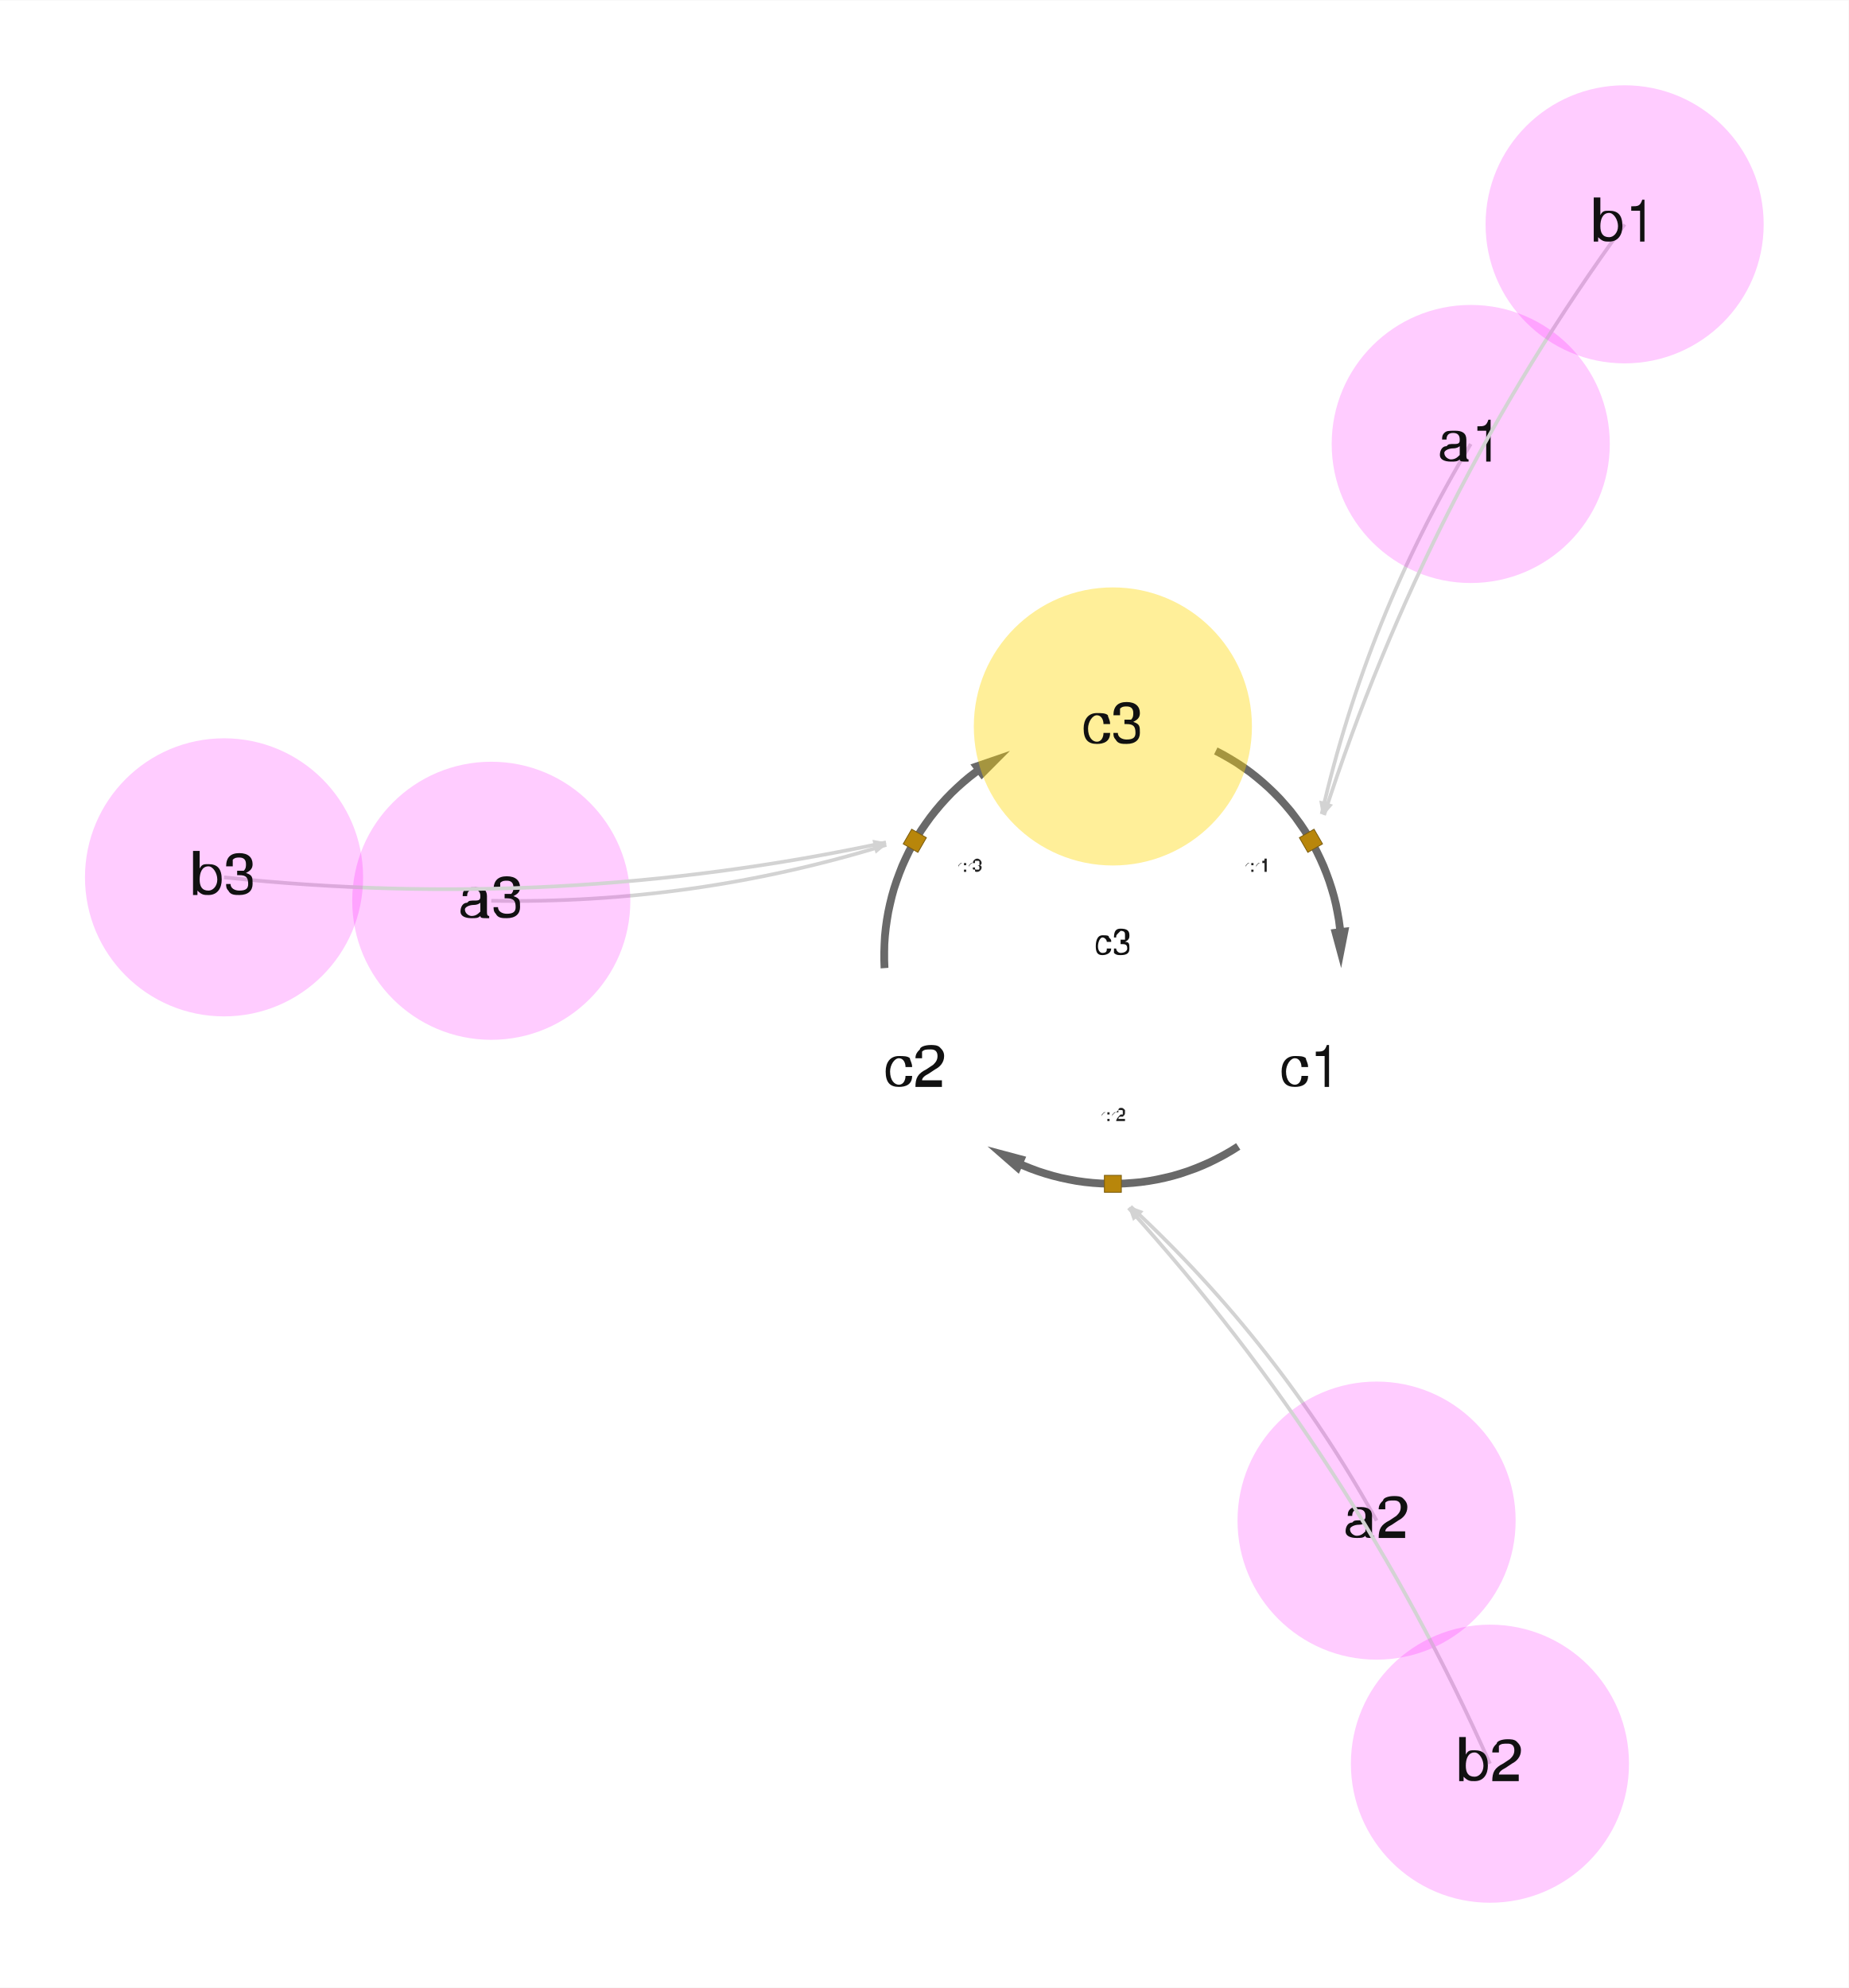
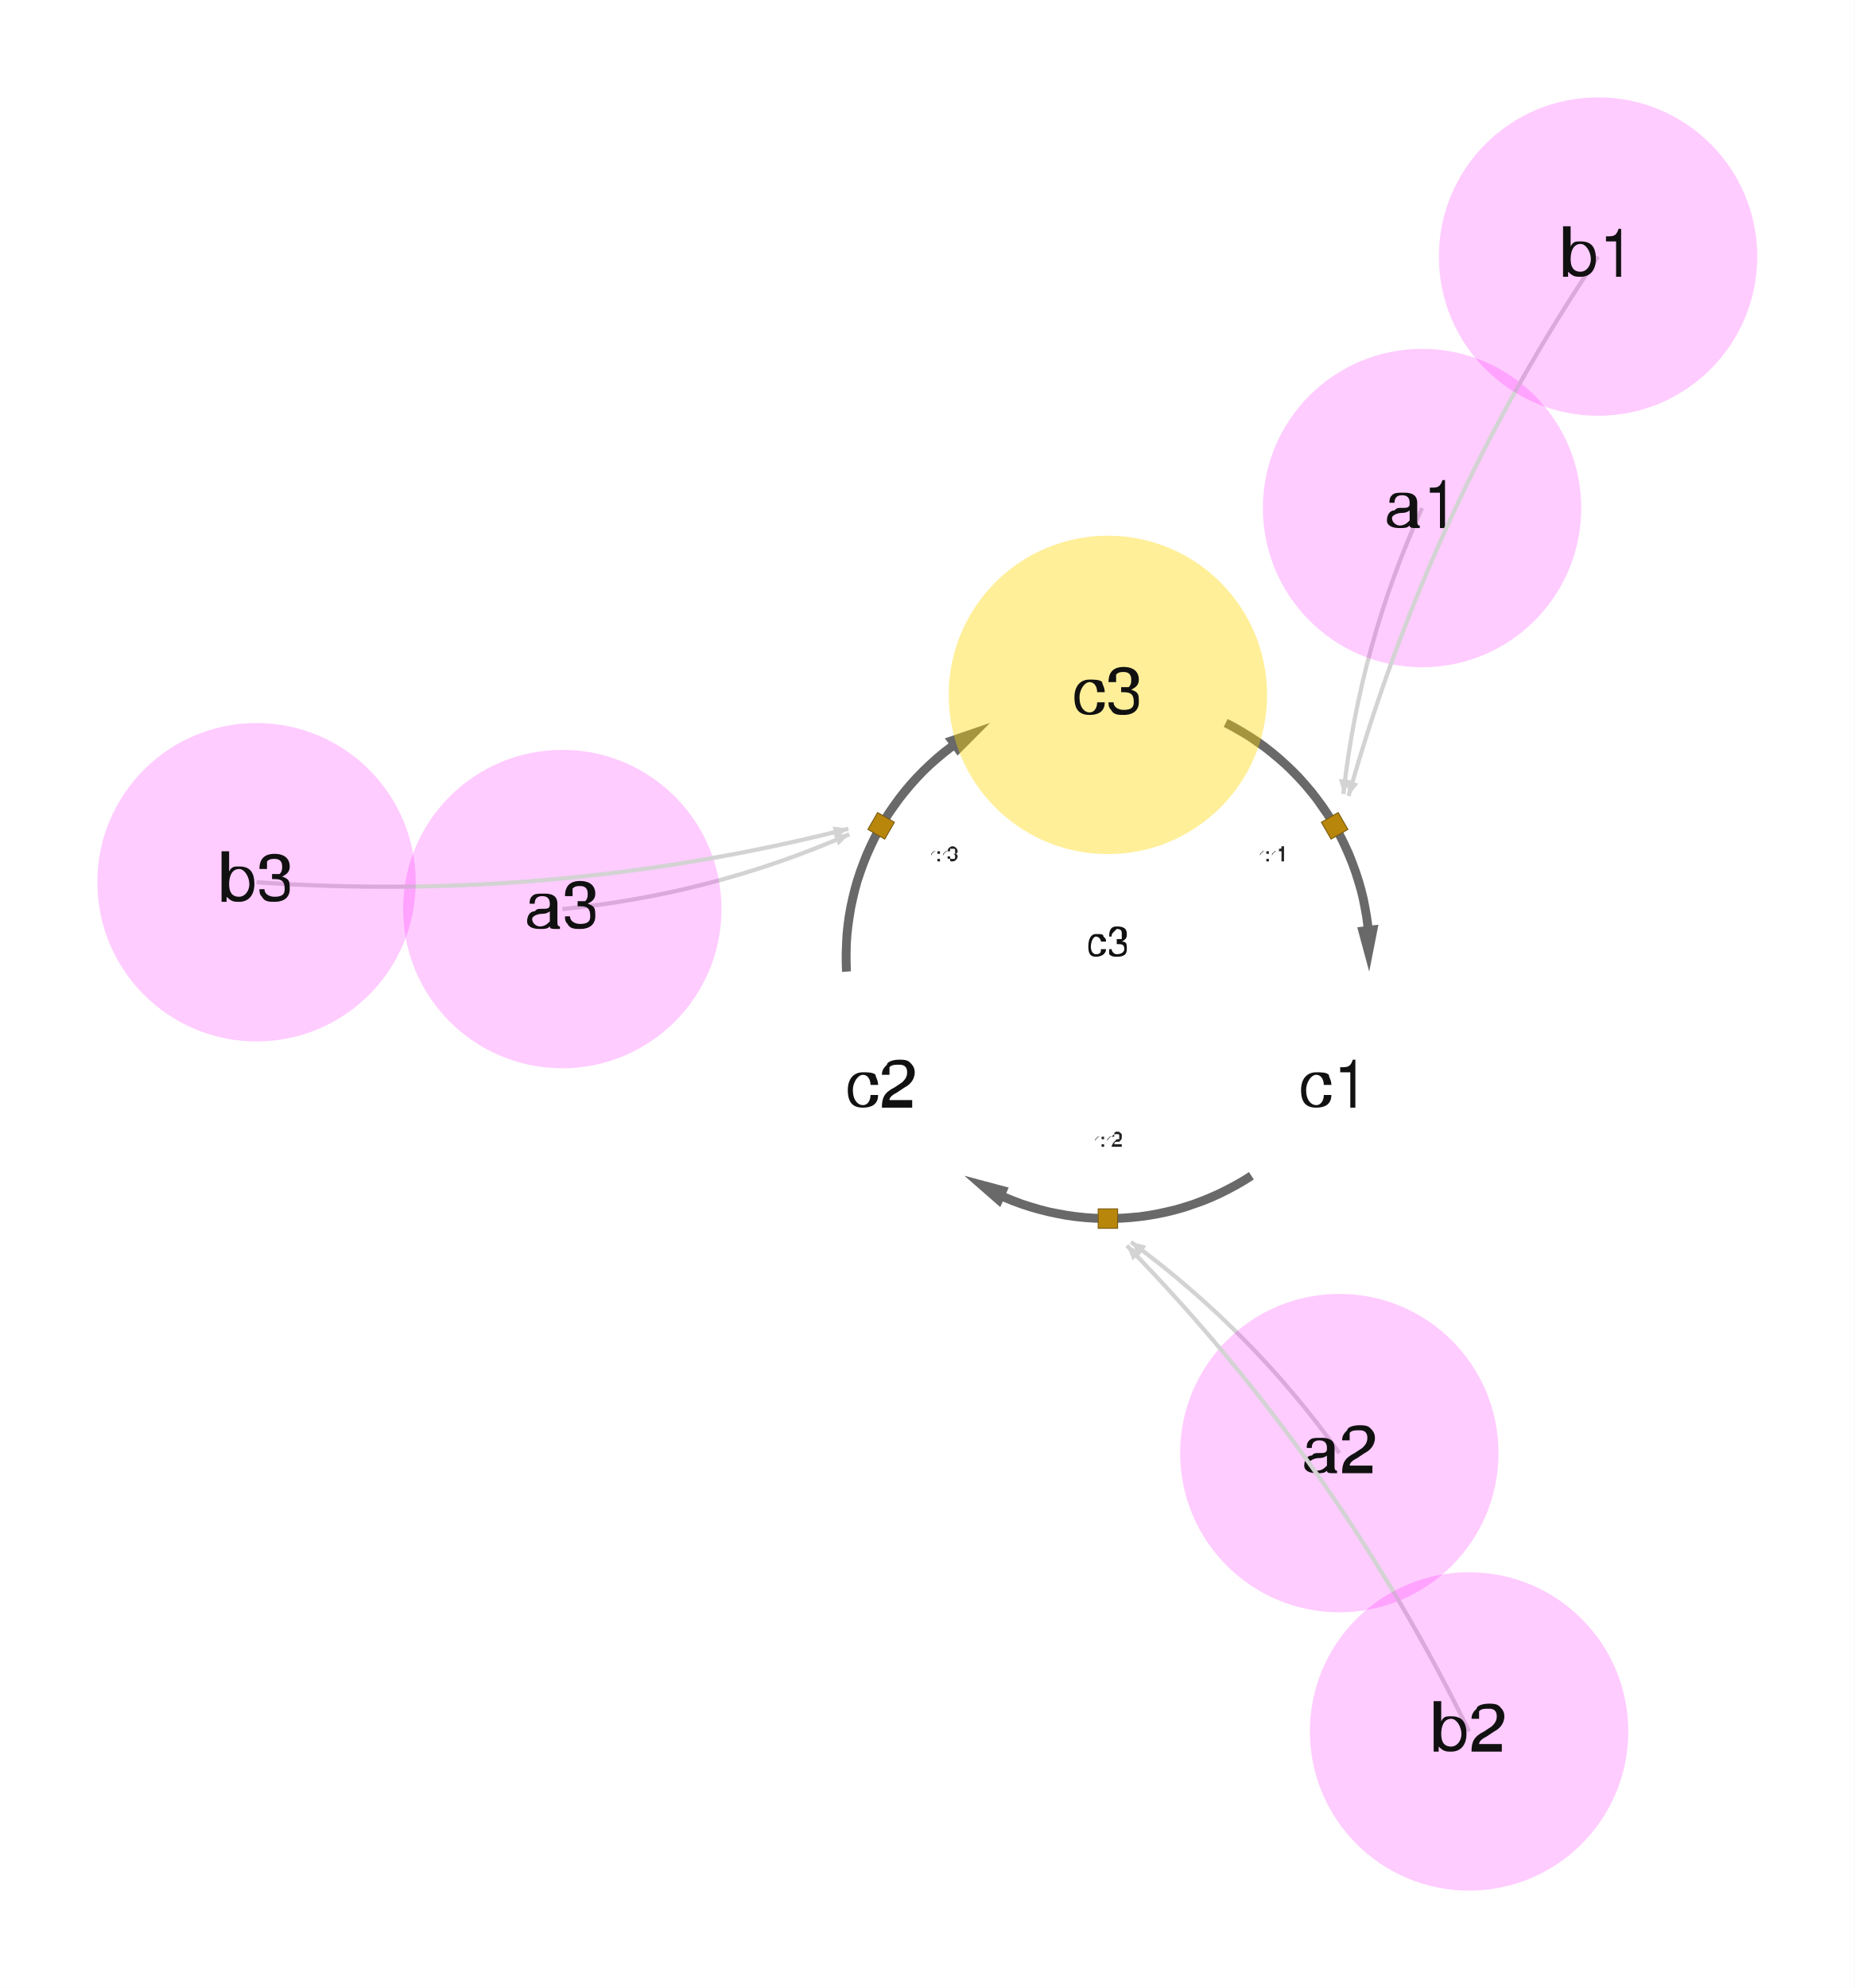
- <svg xmlns="http://www.w3.org/2000/svg" width="1100" height="1183" viewBox="0 0 1100.00 1182.65">
+ <svg xmlns="http://www.w3.org/2000/svg" width="1100" height="1179" viewBox="0 0 1100.00 1178.92">
  <rect width="100%" height="100%" fill="white" />
-   <g transform="scale(84.0009) translate(7.883,6.7641)">
+   <g transform="scale(95.8552) translate(6.8553,5.919)">
    <path d="M0.741,-1.471 L0.793,-1.444 L0.843,-1.415 L0.892,-1.385 L0.941,-1.353 L0.988,-1.319 L1.034,-1.283 L1.078,-1.246 L1.121,-1.207 L1.163,-1.167 L1.204,-1.125 L1.242,-1.082 L1.28,-1.038 L1.315,-0.992 L1.35,-0.945 L1.382,-0.897 L1.413,-0.848 L1.442,-0.797 L1.469,-0.746 L1.494,-0.694 L1.518,-0.641 L1.539,-0.587 L1.559,-0.532 L1.577,-0.477 L1.593,-0.421 L1.607,-0.365 L1.618,-0.308 L1.628,-0.251 L1.636,-0.194 L1.674,-0.198 L1.617,0.092 L1.543,-0.182 L1.581,-0.187 L1.574,-0.243 L1.564,-0.298 L1.553,-0.353 L1.54,-0.407 L1.524,-0.461 L1.507,-0.515 L1.488,-0.567 L1.467,-0.619 L1.444,-0.671 L1.42,-0.721 L1.394,-0.771 L1.366,-0.819 L1.336,-0.867 L1.304,-0.913 L1.272,-0.959 L1.237,-1.003 L1.201,-1.046 L1.163,-1.088 L1.124,-1.128 L1.084,-1.167 L1.042,-1.204 L0.999,-1.24 L0.955,-1.275 L0.909,-1.307 L0.863,-1.339 L0.815,-1.368 L0.766,-1.396 L0.717,-1.422 Z" fill="#696969" opacity="1.0" stroke="none" stroke-width="0" />
    <path d="M0.903,1.378 L0.854,1.409 L0.804,1.438 L0.753,1.465 L0.701,1.491 L0.648,1.515 L0.594,1.537 L0.54,1.556 L0.485,1.575 L0.429,1.591 L0.373,1.605 L0.316,1.617 L0.259,1.627 L0.201,1.635 L0.144,1.641 L0.086,1.645 L0.028,1.647 L-0.03,1.647 L-0.088,1.645 L-0.146,1.641 L-0.204,1.635 L-0.261,1.627 L-0.319,1.616 L-0.375,1.604 L-0.431,1.59 L-0.487,1.574 L-0.542,1.556 L-0.597,1.536 L-0.65,1.514 L-0.666,1.549 L-0.888,1.355 L-0.614,1.428 L-0.629,1.463 L-0.577,1.484 L-0.524,1.504 L-0.471,1.521 L-0.417,1.537 L-0.363,1.551 L-0.308,1.562 L-0.253,1.572 L-0.197,1.58 L-0.141,1.586 L-0.085,1.59 L-0.029,1.592 L0.027,1.592 L0.083,1.59 L0.139,1.586 L0.195,1.581 L0.25,1.573 L0.305,1.563 L0.36,1.551 L0.415,1.538 L0.469,1.522 L0.522,1.505 L0.575,1.485 L0.626,1.464 L0.678,1.441 L0.728,1.416 L0.777,1.39 L0.826,1.362 L0.873,1.332 Z" fill="#696969" opacity="1.0" stroke="none" stroke-width="0" />
    <path d="M-1.645,0.094 L-1.647,0.036 L-1.647,-0.022 L-1.645,-0.08 L-1.642,-0.138 L-1.636,-0.196 L-1.628,-0.254 L-1.618,-0.311 L-1.606,-0.367 L-1.592,-0.424 L-1.576,-0.48 L-1.558,-0.535 L-1.538,-0.589 L-1.517,-0.643 L-1.493,-0.696 L-1.468,-0.748 L-1.44,-0.8 L-1.411,-0.85 L-1.381,-0.899 L-1.348,-0.947 L-1.314,-0.994 L-1.278,-1.04 L-1.241,-1.084 L-1.202,-1.127 L-1.161,-1.169 L-1.119,-1.209 L-1.076,-1.248 L-1.032,-1.285 L-0.986,-1.32 L-1.009,-1.351 L-0.729,-1.447 L-0.93,-1.245 L-0.953,-1.276 L-0.997,-1.242 L-1.04,-1.206 L-1.082,-1.169 L-1.123,-1.13 L-1.162,-1.089 L-1.199,-1.048 L-1.235,-1.005 L-1.27,-0.961 L-1.303,-0.915 L-1.335,-0.869 L-1.364,-0.822 L-1.392,-0.773 L-1.419,-0.723 L-1.443,-0.673 L-1.466,-0.622 L-1.487,-0.57 L-1.506,-0.517 L-1.524,-0.464 L-1.539,-0.41 L-1.552,-0.355 L-1.564,-0.3 L-1.573,-0.245 L-1.581,-0.19 L-1.587,-0.134 L-1.591,-0.078 L-1.592,-0.022 L-1.592,0.034 L-1.59,0.09 Z" fill="#696969" opacity="1.0" stroke="none" stroke-width="0" />
-     <path d="M2.535,-3.621 Q1.798,-2.394 1.479,-0.999" fill="none" stroke="#d3d3d3" stroke-width="0.026" />
-     <path d="M1.479,-0.999 L1.462,-1.095 L1.536,-1.079 Z" fill="#d3d3d3" />
-     <circle cx="2.535" cy="-3.621" r="0.985" fill="#ff00ff" fill-opacity="0.2" stroke="none" />
-     <text x="2.535" y="-3.496" font-family="Helvetica, Arial, sans-serif" font-size="0.42" text-anchor="middle" fill="#111" font-weight="normal">a1</text>
-     <path d="M3.625,-5.177 Q2.225,-3.255 1.496,-0.992" fill="none" stroke="#d3d3d3" stroke-width="0.026" />
-     <path d="M1.496,-0.992 L1.487,-1.089 L1.559,-1.066 Z" fill="#d3d3d3" />
-     <circle cx="3.625" cy="-5.177" r="0.985" fill="#ff00ff" fill-opacity="0.2" stroke="none" />
-     <text x="3.625" y="-5.053" font-family="Helvetica, Arial, sans-serif" font-size="0.42" text-anchor="middle" fill="#111" font-weight="normal">b1</text>
-     <path d="M1.868,4.006 Q1.175,2.754 0.126,1.781" fill="none" stroke="#d3d3d3" stroke-width="0.026" />
-     <path d="M0.126,1.781 L0.217,1.814 L0.166,1.869 Z" fill="#d3d3d3" />
-     <circle cx="1.868" cy="4.006" r="0.985" fill="#ff00ff" fill-opacity="0.2" stroke="none" />
-     <text x="1.868" y="4.13" font-family="Helvetica, Arial, sans-serif" font-size="0.42" text-anchor="middle" fill="#111" font-weight="normal">a2</text>
-     <path d="M2.671,5.728 Q1.706,3.555 0.111,1.791" fill="none" stroke="#d3d3d3" stroke-width="0.026" />
-     <path d="M0.111,1.791 L0.2,1.832 L0.143,1.883 Z" fill="#d3d3d3" />
-     <circle cx="2.671" cy="5.728" r="0.985" fill="#ff00ff" fill-opacity="0.2" stroke="none" />
-     <text x="2.671" y="5.852" font-family="Helvetica, Arial, sans-serif" font-size="0.42" text-anchor="middle" fill="#111" font-weight="normal">b2</text>
-     <path d="M-4.403,-0.385 Q-2.972,-0.359 -1.605,-0.781" fill="none" stroke="#d3d3d3" stroke-width="0.026" />
-     <path d="M-1.605,-0.781 L-1.68,-0.719 L-1.702,-0.791 Z" fill="#d3d3d3" />
-     <circle cx="-4.403" cy="-0.385" r="0.985" fill="#ff00ff" fill-opacity="0.2" stroke="none" />
-     <text x="-4.403" y="-0.261" font-family="Helvetica, Arial, sans-serif" font-size="0.42" text-anchor="middle" fill="#111" font-weight="normal">a3</text>
-     <path d="M-6.296,-0.551 Q-3.931,-0.3 -1.607,-0.799" fill="none" stroke="#d3d3d3" stroke-width="0.026" />
-     <path d="M-1.607,-0.799 L-1.687,-0.743 L-1.703,-0.817 Z" fill="#d3d3d3" />
-     <circle cx="-6.296" cy="-0.551" r="0.985" fill="#ff00ff" fill-opacity="0.2" stroke="none" />
-     <text x="-6.296" y="-0.426" font-family="Helvetica, Arial, sans-serif" font-size="0.42" text-anchor="middle" fill="#111" font-weight="normal">b3</text>
+     <path d="M1.944,-2.776 Q1.559,-1.93 1.457,-1.007" fill="none" stroke="#d3d3d3" stroke-width="0.026" />
+     <path d="M1.457,-1.007 L1.429,-1.1 L1.504,-1.092 Z" fill="#d3d3d3" />
+     <circle cx="1.944" cy="-2.776" r="0.985" fill="#ff00ff" fill-opacity="0.2" stroke="none" />
+     <text x="1.944" y="-2.651" font-family="Helvetica, Arial, sans-serif" font-size="0.42" text-anchor="middle" fill="#111" font-weight="normal">a1</text>
+     <path d="M3.033,-4.332 Q1.994,-2.787 1.489,-0.995" fill="none" stroke="#d3d3d3" stroke-width="0.026" />
+     <path d="M1.489,-0.995 L1.477,-1.092 L1.55,-1.071 Z" fill="#d3d3d3" />
+     <circle cx="3.033" cy="-4.332" r="0.985" fill="#ff00ff" fill-opacity="0.2" stroke="none" />
+     <text x="3.033" y="-4.207" font-family="Helvetica, Arial, sans-serif" font-size="0.42" text-anchor="middle" fill="#111" font-weight="normal">b1</text>
+     <path d="M1.432,3.071 Q0.892,2.315 0.143,1.765" fill="none" stroke="#d3d3d3" stroke-width="0.026" />
+     <path d="M0.143,1.765 L0.238,1.788 L0.194,1.849 Z" fill="#d3d3d3" />
+     <circle cx="1.432" cy="3.071" r="0.985" fill="#ff00ff" fill-opacity="0.2" stroke="none" />
+     <text x="1.432" y="3.195" font-family="Helvetica, Arial, sans-serif" font-size="0.42" text-anchor="middle" fill="#111" font-weight="normal">a2</text>
+     <path d="M2.235,4.793 Q1.417,3.12 0.117,1.787" fill="none" stroke="#d3d3d3" stroke-width="0.026" />
+     <path d="M0.117,1.787 L0.207,1.825 L0.153,1.878 Z" fill="#d3d3d3" />
+     <circle cx="2.235" cy="4.793" r="0.985" fill="#ff00ff" fill-opacity="0.2" stroke="none" />
+     <text x="2.235" y="4.917" font-family="Helvetica, Arial, sans-serif" font-size="0.42" text-anchor="middle" fill="#111" font-weight="normal">b2</text>
+     <path d="M-3.376,-0.295 Q-2.451,-0.385 -1.6,-0.758" fill="none" stroke="#d3d3d3" stroke-width="0.026" />
+     <path d="M-1.6,-0.758 L-1.668,-0.688 L-1.698,-0.757 Z" fill="#d3d3d3" />
+     <circle cx="-3.376" cy="-0.295" r="0.985" fill="#ff00ff" fill-opacity="0.2" stroke="none" />
+     <text x="-3.376" y="-0.171" font-family="Helvetica, Arial, sans-serif" font-size="0.42" text-anchor="middle" fill="#111" font-weight="normal">a3</text>
+     <path d="M-5.268,-0.461 Q-3.411,-0.333 -1.606,-0.792" fill="none" stroke="#d3d3d3" stroke-width="0.026" />
+     <path d="M-1.606,-0.792 L-1.684,-0.733 L-1.703,-0.806 Z" fill="#d3d3d3" />
+     <circle cx="-5.268" cy="-0.461" r="0.985" fill="#ff00ff" fill-opacity="0.2" stroke="none" />
+     <text x="-5.268" y="-0.337" font-family="Helvetica, Arial, sans-serif" font-size="0.42" text-anchor="middle" fill="#111" font-weight="normal">b3</text>
    <circle cx="0" cy="-1.62" r="0.985" fill="#ffd700" fill-opacity="0.4" stroke="none" />
    <text x="0" y="-1.496" font-family="Helvetica, Arial, sans-serif" font-size="0.42" text-anchor="middle" fill="#111" font-weight="normal">c3</text>
    <path d="M1.485,-0.788 L1.425,-0.892 L1.321,-0.832 L1.381,-0.728 Z" fill="#b8860b" stroke="#7a5c10" stroke-width="0.006" />
    <text x="1.018" y="-0.588" font-family="Helvetica, Arial, sans-serif" font-size="0.125" text-anchor="middle" fill="#222" font-weight="normal">r:r1</text>
    <text x="1.403" y="0.934" font-family="Helvetica, Arial, sans-serif" font-size="0.42" text-anchor="middle" fill="#111" font-weight="normal">c1</text>
    <path d="M-0.06,1.68 L0.06,1.68 L0.06,1.56 L-0.06,1.56 Z" fill="#b8860b" stroke="#7a5c10" stroke-width="0.006" />
    <text x="0" y="1.175" font-family="Helvetica, Arial, sans-serif" font-size="0.125" text-anchor="middle" fill="#222" font-weight="normal">r:r2</text>
    <text x="-1.403" y="0.934" font-family="Helvetica, Arial, sans-serif" font-size="0.42" text-anchor="middle" fill="#111" font-weight="normal">c2</text>
    <path d="M-1.425,-0.892 L-1.485,-0.788 L-1.381,-0.728 L-1.321,-0.832 Z" fill="#b8860b" stroke="#7a5c10" stroke-width="0.006" />
    <text x="-1.018" y="-0.588" font-family="Helvetica, Arial, sans-serif" font-size="0.125" text-anchor="middle" fill="#222" font-weight="normal">r:r3</text>
    <text x="0" y="-0" font-family="Helvetica, Arial, sans-serif" font-size="0.26" text-anchor="middle" fill="#111" font-weight="normal">c3</text>
  </g>
</svg>
